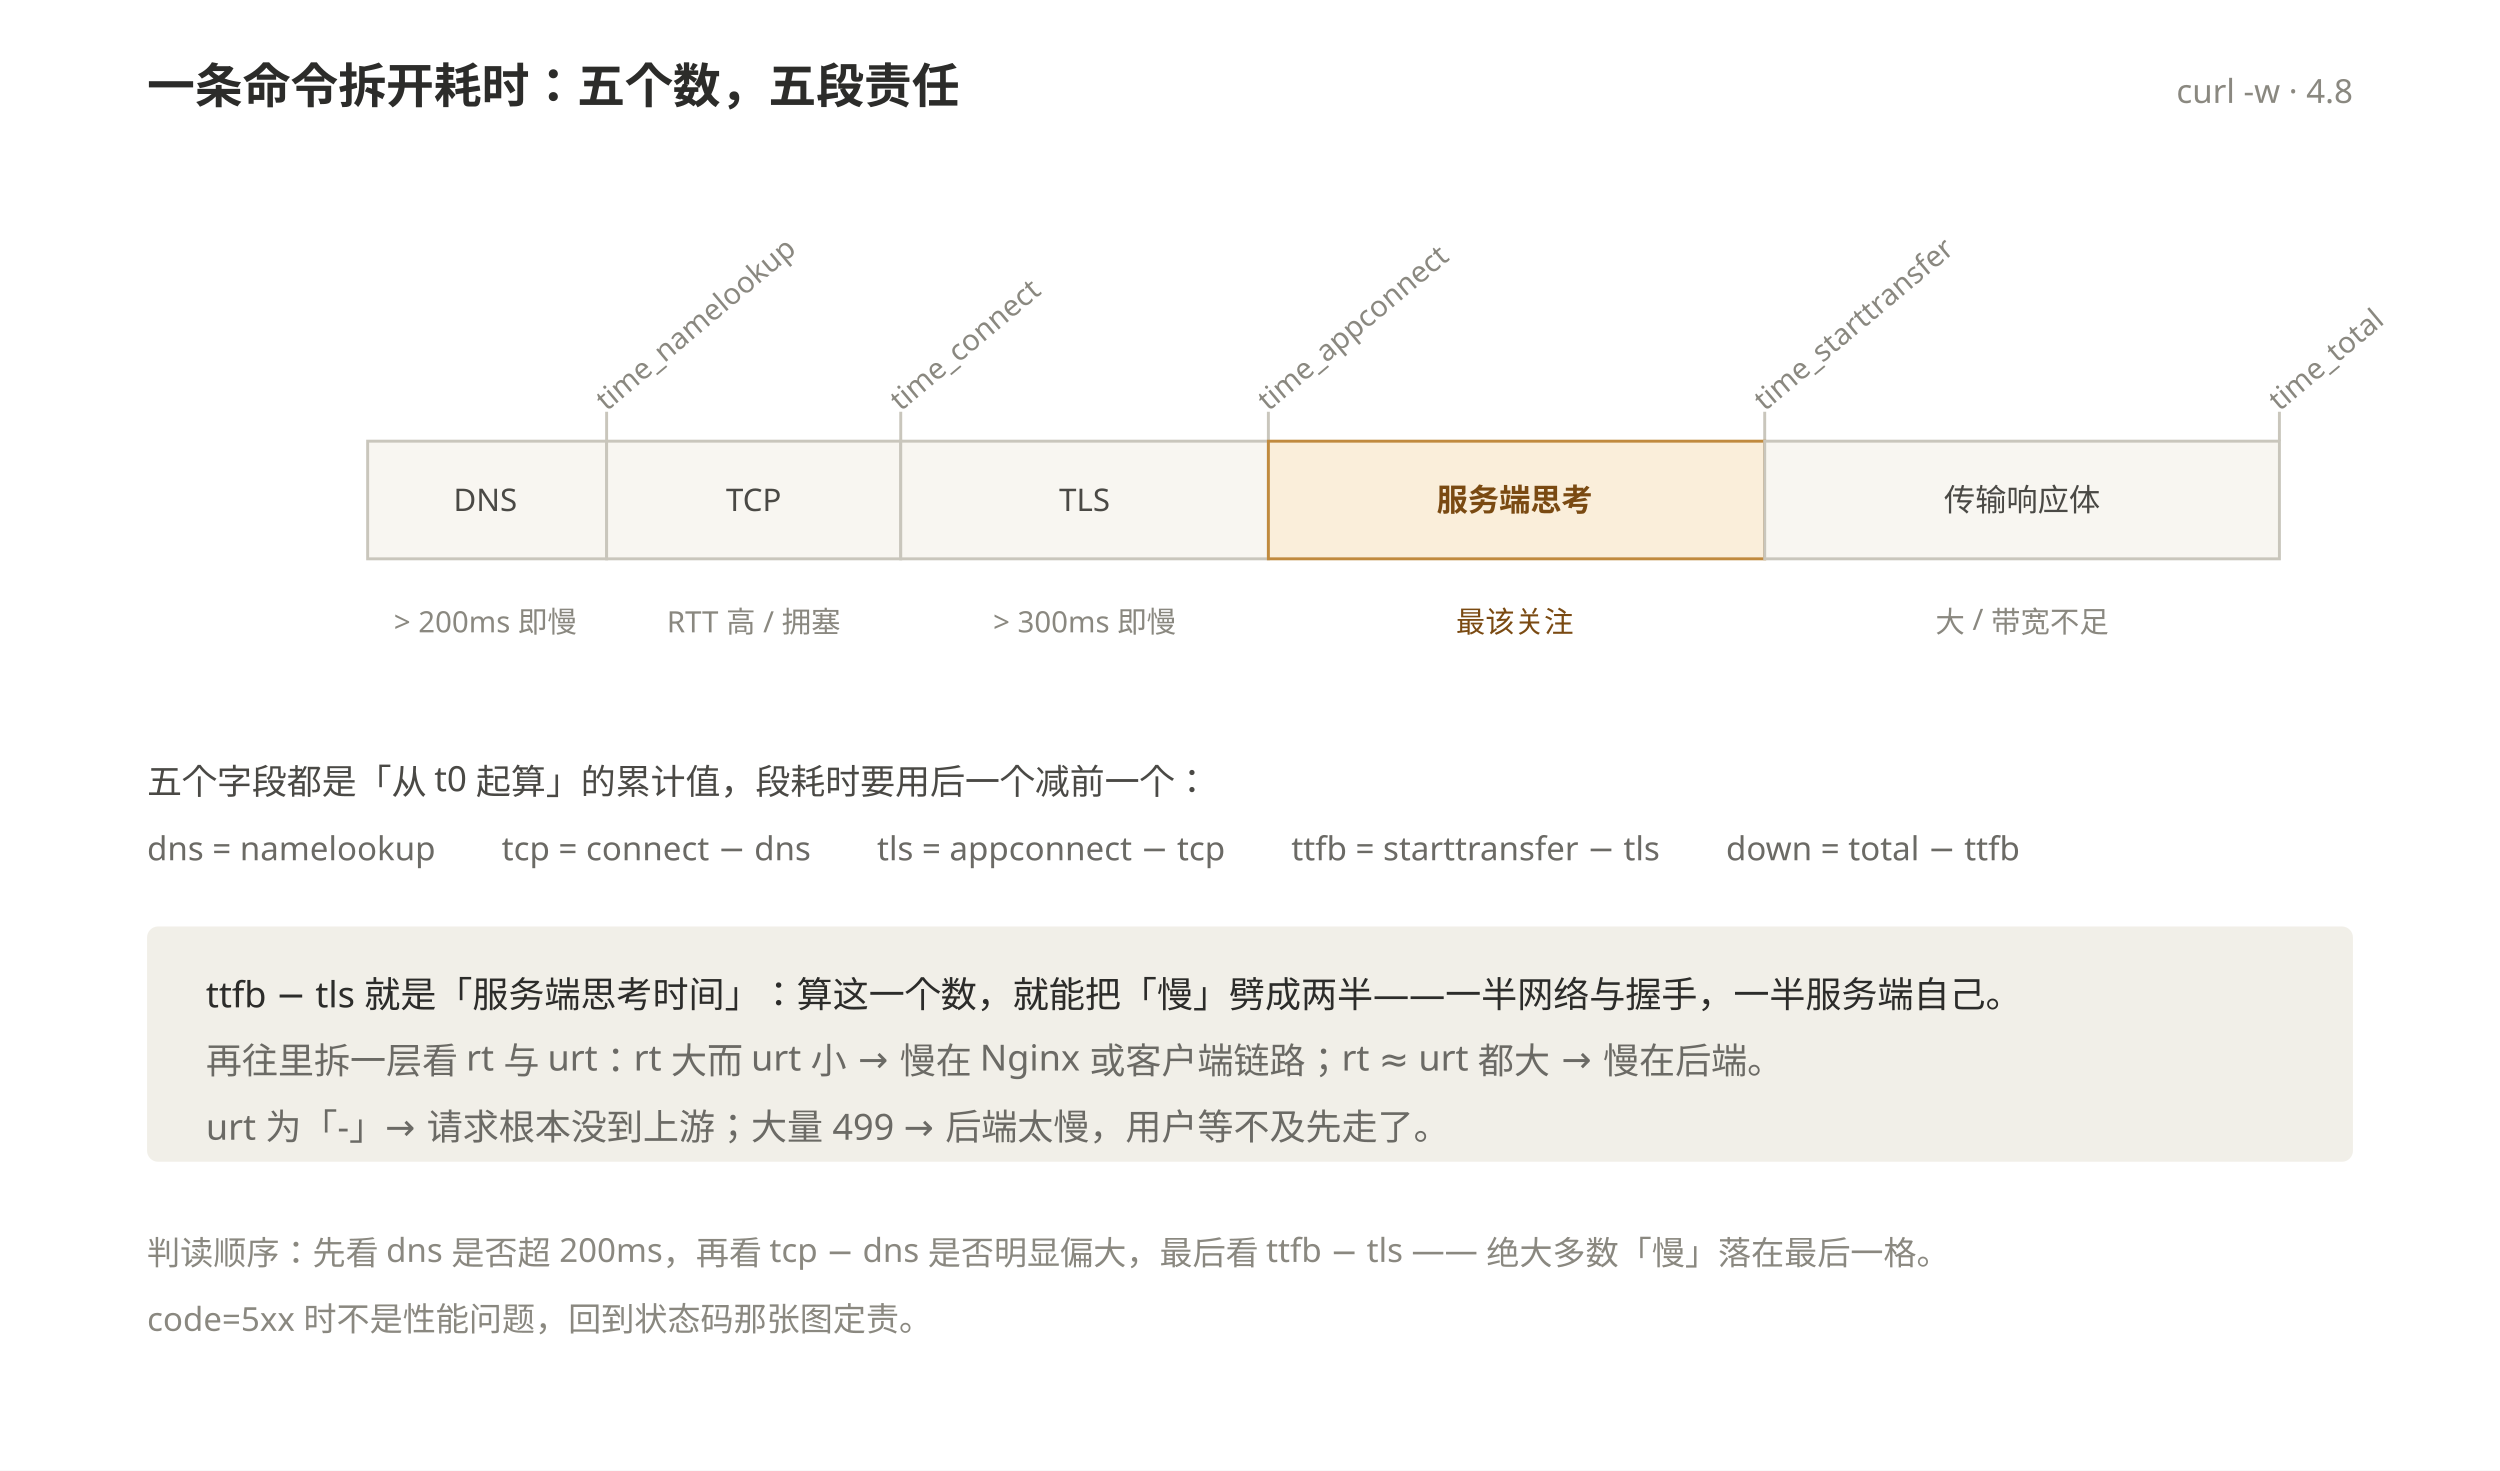
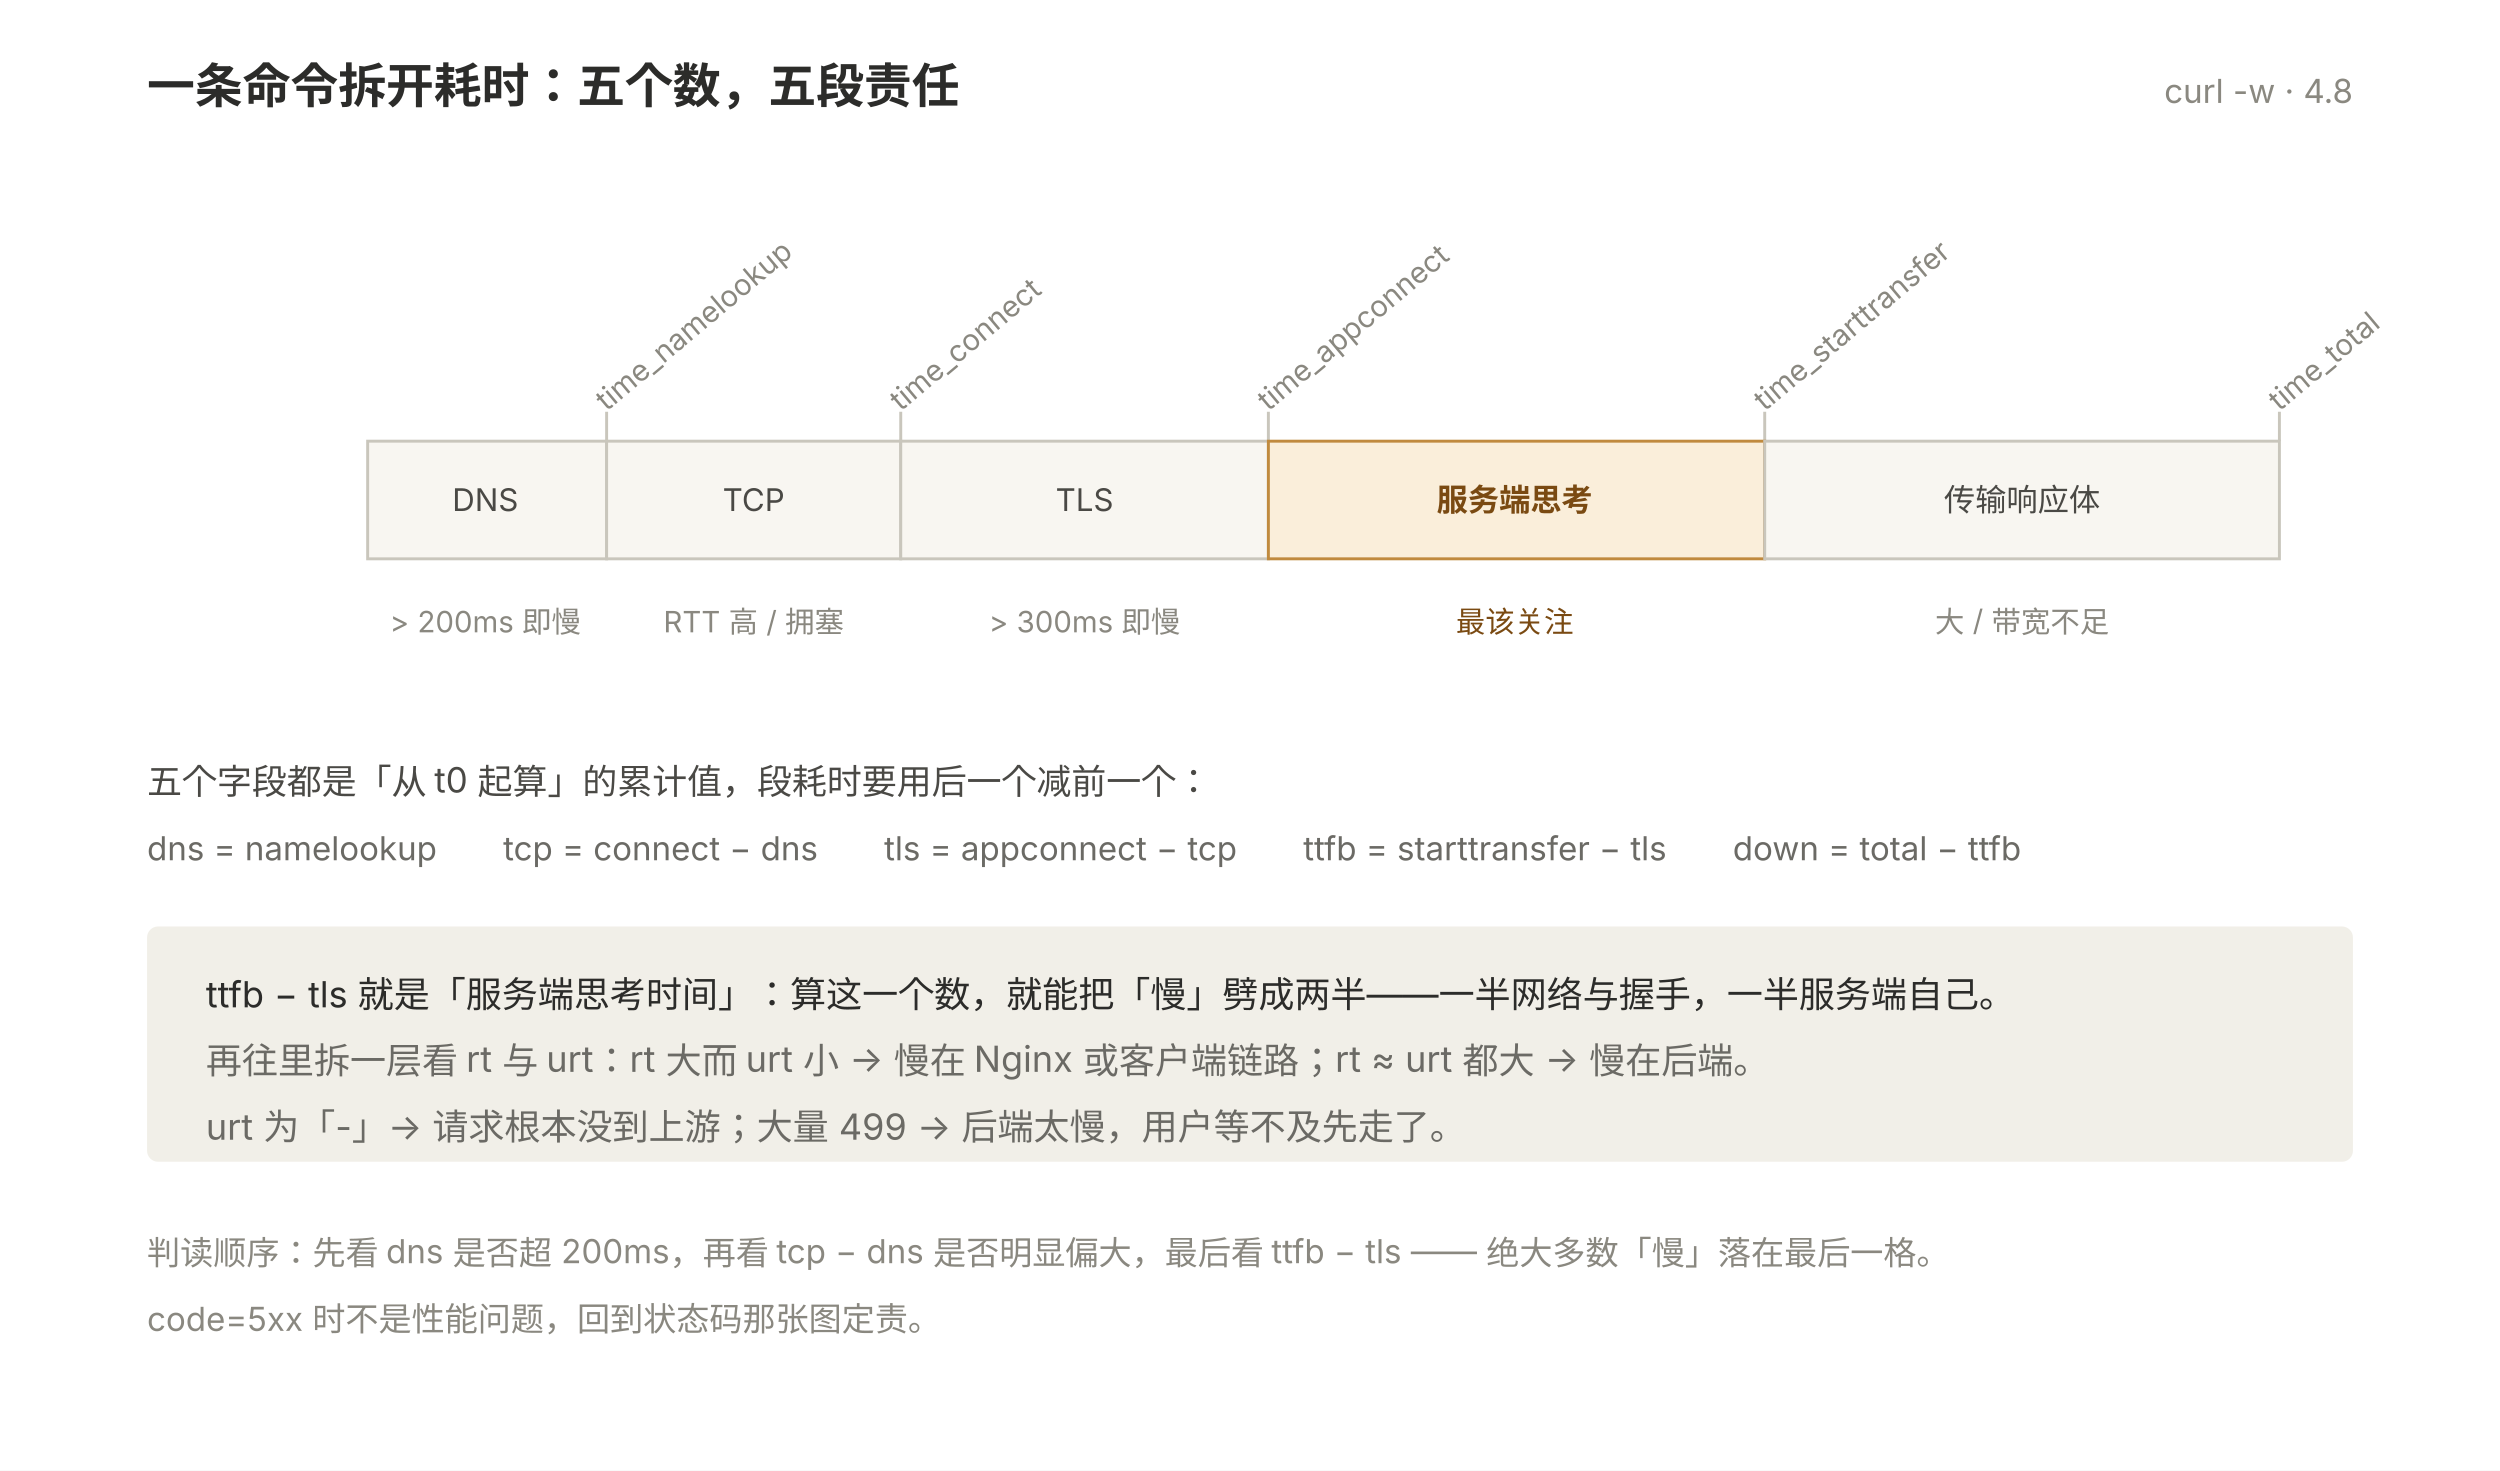
- <svg xmlns="http://www.w3.org/2000/svg" viewBox="0 0 680 400" width="680" height="400">
-   <rect width="680" height="400" fill="#FFFFFF" />
-   <g font-family="'Segoe UI','Microsoft YaHei','PingFang SC',sans-serif">
-     <text x="40" y="28" font-size="13" font-weight="600" fill="#2C2C2A">一条命令拆开耗时：五个数，五段责任</text>
-     <text x="640" y="28" font-size="9" fill="#8A8880" text-anchor="end">curl -w · 4.8</text>
-     <g stroke="#C9C6BC" stroke-width="0.8">
-       <line x1="165" y1="112" x2="165" y2="120" />
-       <line x1="245" y1="112" x2="245" y2="120" />
-       <line x1="345" y1="112" x2="345" y2="120" />
-       <line x1="480" y1="112" x2="480" y2="120" />
-       <line x1="620" y1="112" x2="620" y2="120" />
+ <svg xmlns="http://www.w3.org/2000/svg" viewBox="0 0 1200 705.88" width="1200" height="705.88">
+   <g transform="scale(1.764706)">
+     <rect width="680" height="400" fill="#FFFFFF" />
+     <g font-family="-apple-system, 'Segoe UI', 'Microsoft YaHei', 'PingFang SC', sans-serif">
+       <text x="40" y="28" font-size="13" font-weight="600" fill="#2C2C2A">一条命令拆开耗时：五个数，五段责任</text>
+       <text x="640" y="28" font-size="9" fill="#8A8880" text-anchor="end">curl -w · 4.8</text>
+       <g stroke="#C9C6BC" stroke-width="0.8">
+         <line x1="165" y1="112" x2="165" y2="120" />
+         <line x1="245" y1="112" x2="245" y2="120" />
+         <line x1="345" y1="112" x2="345" y2="120" />
+         <line x1="480" y1="112" x2="480" y2="120" />
+         <line x1="620" y1="112" x2="620" y2="120" />
+       </g>
+       <g font-size="8" fill="#8A8880" text-anchor="start">
+         <text x="165" y="112" transform="rotate(-40 165 112)">time_namelookup</text>
+         <text x="245" y="112" transform="rotate(-40 245 112)">time_connect</text>
+         <text x="345" y="112" transform="rotate(-40 345 112)">time_appconnect</text>
+         <text x="480" y="112" transform="rotate(-40 480 112)">time_starttransfer</text>
+         <text x="620" y="112" transform="rotate(-40 620 112)">time_total</text>
+       </g>
+       <g stroke-width="0.8">
+         <rect x="100" y="120" width="65" height="32" fill="#F8F6F1" stroke="#C9C6BC" />
+         <rect x="165" y="120" width="80" height="32" fill="#F8F6F1" stroke="#C9C6BC" />
+         <rect x="245" y="120" width="100" height="32" fill="#F8F6F1" stroke="#C9C6BC" />
+         <rect x="345" y="120" width="135" height="32" fill="#FAEEDA" stroke="#C08A3E" />
+         <rect x="480" y="120" width="140" height="32" fill="#F8F6F1" stroke="#C9C6BC" />
+       </g>
+       <g text-anchor="middle">
+         <text x="132" y="139" font-size="8.5" fill="#4A4945">DNS</text>
+         <text x="205" y="139" font-size="8.5" fill="#4A4945">TCP</text>
+         <text x="295" y="139" font-size="8.5" fill="#4A4945">TLS</text>
+         <text x="412" y="139" font-size="8.5" font-weight="600" fill="#7A4A12">服务端思考</text>
+         <text x="550" y="139" font-size="8.5" fill="#4A4945">传输响应体</text>
+       </g>
+       <g text-anchor="middle" font-size="8" fill="#8A8880">
+         <text x="132" y="172">&gt; 200ms 即慢</text>
+         <text x="205" y="172">RTT 高 / 拥塞</text>
+         <text x="295" y="172">&gt; 300ms 即慢</text>
+         <text x="412" y="172" fill="#7A4A12">最该关注</text>
+         <text x="550" y="172">大 / 带宽不足</text>
+       </g>
+       <text x="40" y="216" font-size="9.5" fill="#4A4945">五个字段都是「从 t0 起算」的累计值，段耗时要用后一个减前一个：</text>
+       <text x="40" y="234" font-size="9" fill="#6B6A65">dns = namelookup　　tcp = connect − dns　　tls = appconnect − tcp　　ttfb = starttransfer − tls　　down = total − ttfb</text>
+       <rect x="40" y="252" width="600" height="64" rx="3" fill="#F1EFE8" />
+       <text x="56" y="274" font-size="9.8" fill="#2C2C2A">ttfb − tls 就是「服务端思考时间」：算这一个数，就能把「慢」劈成两半——一半网络与握手，一半服务端自己。</text>
+       <text x="56" y="292" font-size="9.8" fill="#6B6A65">再往里拆一层看 rt 与 urt：rt 大而 urt 小 → 慢在 Nginx 或客户端链路；rt ≈ urt 都大 → 慢在后端。</text>
+       <text x="56" y="310" font-size="9.8" fill="#6B6A65">urt 为「-」→ 请求根本没到上游；大量 499 → 后端太慢，用户等不及先走了。</text>
+       <text x="40" y="344" font-size="9" fill="#8A8880">判读顺序：先看 dns 是否超 200ms，再看 tcp − dns 是否明显偏大，最后看 ttfb − tls —— 绝大多数「慢」落在最后一格。</text>
+       <text x="40" y="362" font-size="9" fill="#8A8880">code=5xx 时不是性能问题，回到状态码那张图定责。</text>
    </g>
-     <g font-size="8" fill="#8A8880" text-anchor="start">
-       <text x="165" y="112" transform="rotate(-40 165 112)">time_namelookup</text>
-       <text x="245" y="112" transform="rotate(-40 245 112)">time_connect</text>
-       <text x="345" y="112" transform="rotate(-40 345 112)">time_appconnect</text>
-       <text x="480" y="112" transform="rotate(-40 480 112)">time_starttransfer</text>
-       <text x="620" y="112" transform="rotate(-40 620 112)">time_total</text>
-     </g>
-     <g stroke-width="0.8">
-       <rect x="100" y="120" width="65" height="32" fill="#F8F6F1" stroke="#C9C6BC" />
-       <rect x="165" y="120" width="80" height="32" fill="#F8F6F1" stroke="#C9C6BC" />
-       <rect x="245" y="120" width="100" height="32" fill="#F8F6F1" stroke="#C9C6BC" />
-       <rect x="345" y="120" width="135" height="32" fill="#FAEEDA" stroke="#C08A3E" />
-       <rect x="480" y="120" width="140" height="32" fill="#F8F6F1" stroke="#C9C6BC" />
-     </g>
-     <g text-anchor="middle">
-       <text x="132" y="139" font-size="8.5" fill="#4A4945">DNS</text>
-       <text x="205" y="139" font-size="8.5" fill="#4A4945">TCP</text>
-       <text x="295" y="139" font-size="8.5" fill="#4A4945">TLS</text>
-       <text x="412" y="139" font-size="8.5" font-weight="600" fill="#7A4A12">服务端思考</text>
-       <text x="550" y="139" font-size="8.5" fill="#4A4945">传输响应体</text>
-     </g>
-     <g text-anchor="middle" font-size="8" fill="#8A8880">
-       <text x="132" y="172">&gt; 200ms 即慢</text>
-       <text x="205" y="172">RTT 高 / 拥塞</text>
-       <text x="295" y="172">&gt; 300ms 即慢</text>
-       <text x="412" y="172" fill="#7A4A12">最该关注</text>
-       <text x="550" y="172">大 / 带宽不足</text>
-     </g>
-     <text x="40" y="216" font-size="9.5" fill="#4A4945">五个字段都是「从 t0 起算」的累计值，段耗时要用后一个减前一个：</text>
-     <text x="40" y="234" font-size="9" fill="#6B6A65">dns = namelookup　　tcp = connect − dns　　tls = appconnect − tcp　　ttfb = starttransfer − tls　　down = total − ttfb</text>
-     <rect x="40" y="252" width="600" height="64" rx="3" fill="#F1EFE8" />
-     <text x="56" y="274" font-size="9.8" fill="#2C2C2A">ttfb − tls 就是「服务端思考时间」：算这一个数，就能把「慢」劈成两半——一半网络与握手，一半服务端自己。</text>
-     <text x="56" y="292" font-size="9.8" fill="#6B6A65">再往里拆一层看 rt 与 urt：rt 大而 urt 小 → 慢在 Nginx 或客户端链路；rt ≈ urt 都大 → 慢在后端。</text>
-     <text x="56" y="310" font-size="9.8" fill="#6B6A65">urt 为「-」→ 请求根本没到上游；大量 499 → 后端太慢，用户等不及先走了。</text>
-     <text x="40" y="344" font-size="9" fill="#8A8880">判读顺序：先看 dns 是否超 200ms，再看 tcp − dns 是否明显偏大，最后看 ttfb − tls —— 绝大多数「慢」落在最后一格。</text>
-     <text x="40" y="362" font-size="9" fill="#8A8880">code=5xx 时不是性能问题，回到状态码那张图定责。</text>
  </g>
</svg>
